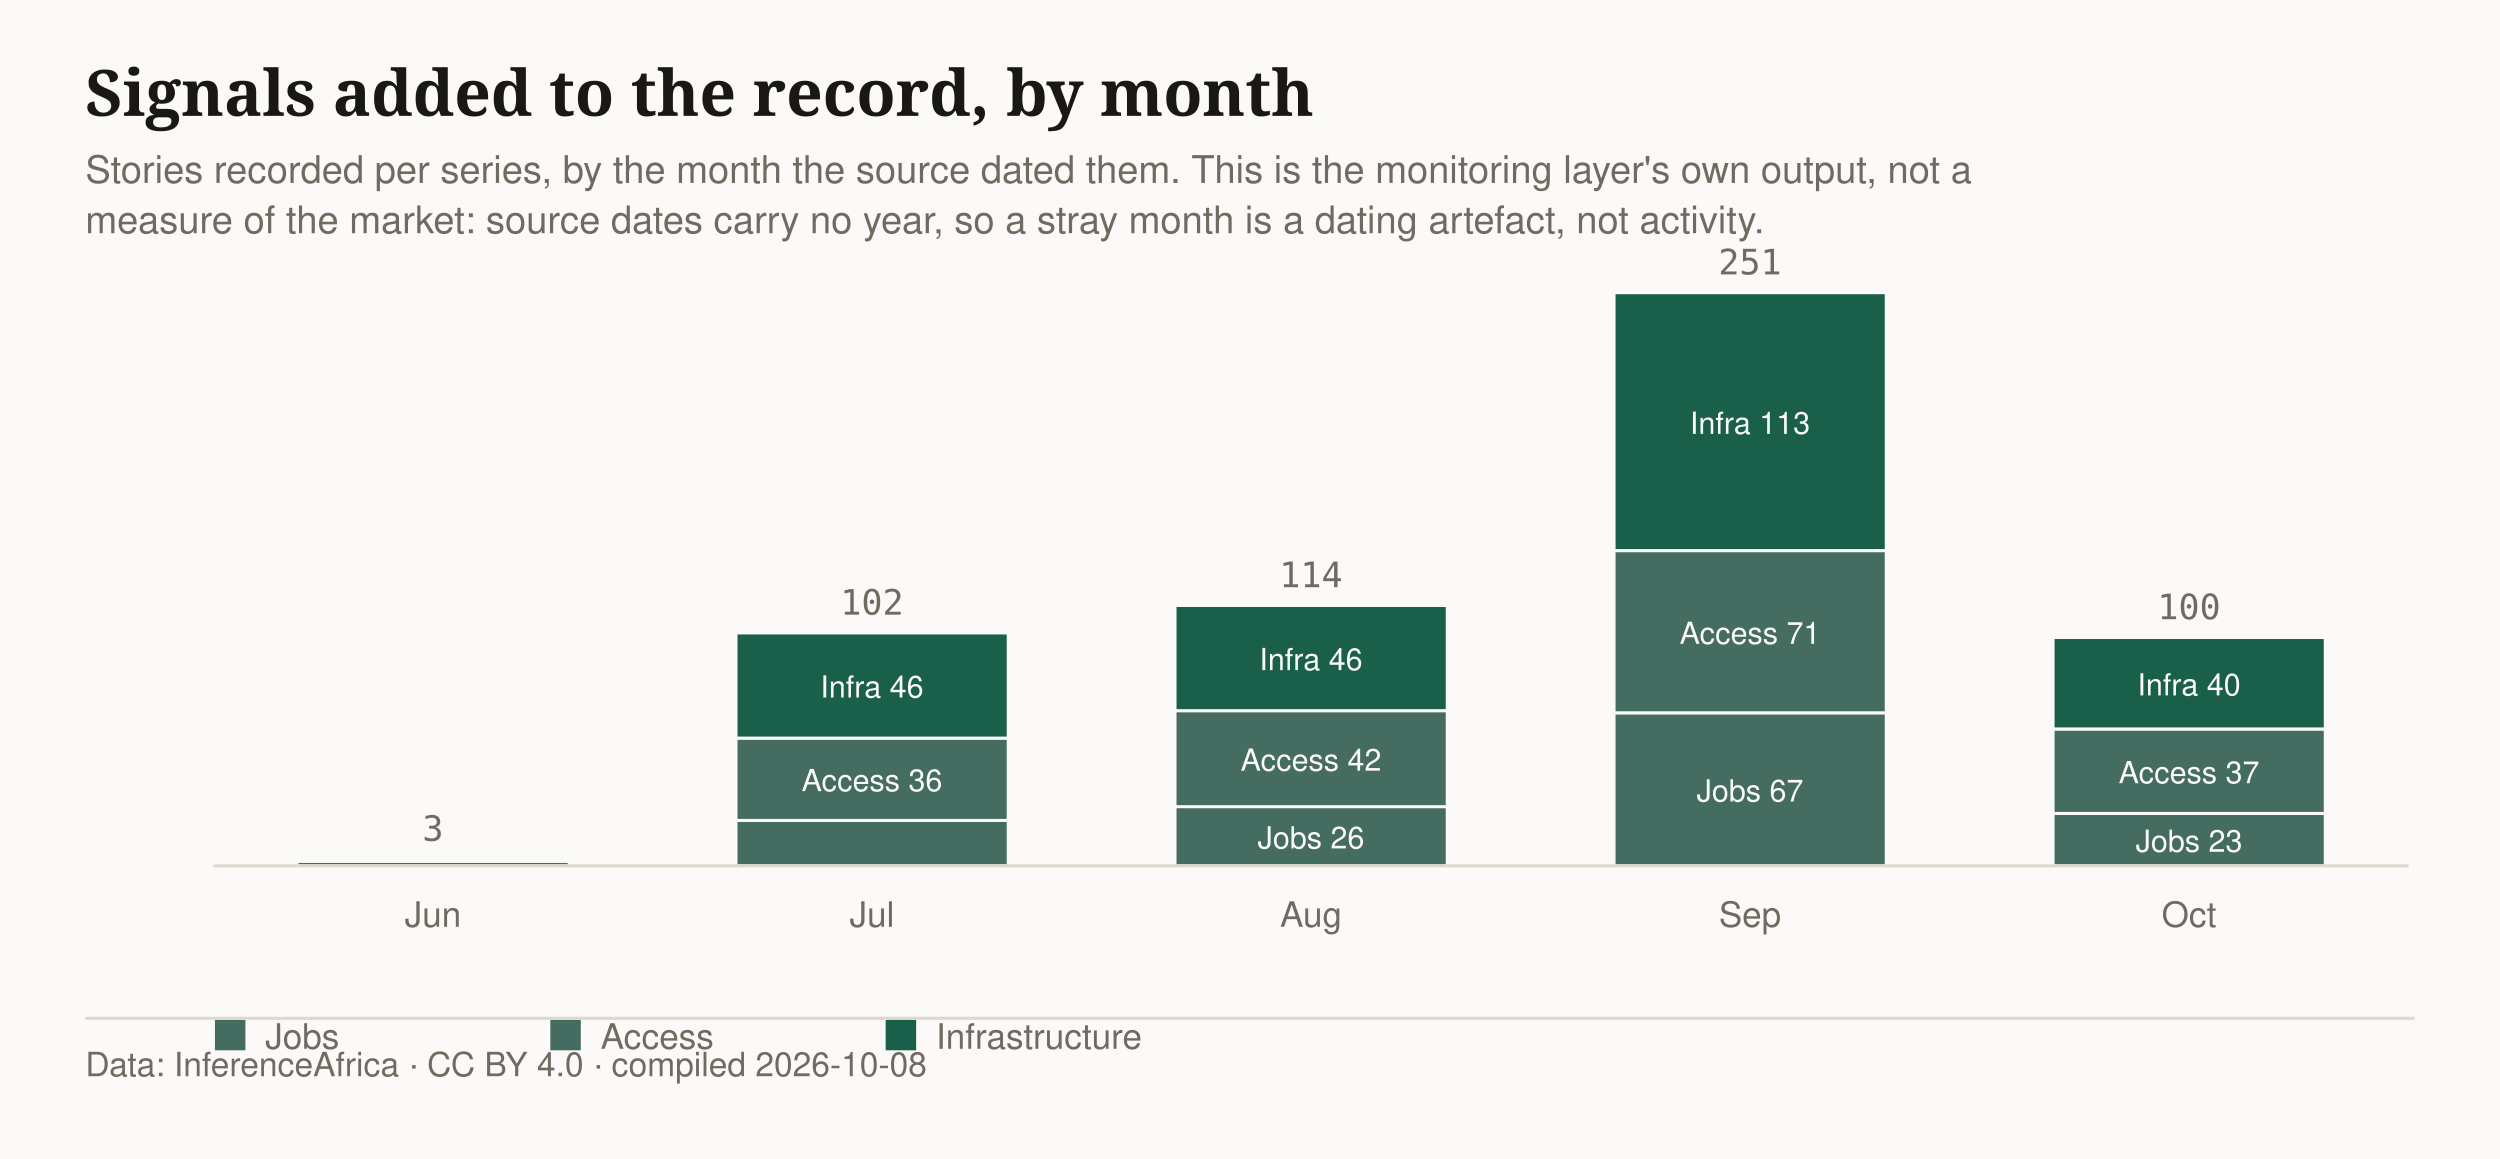
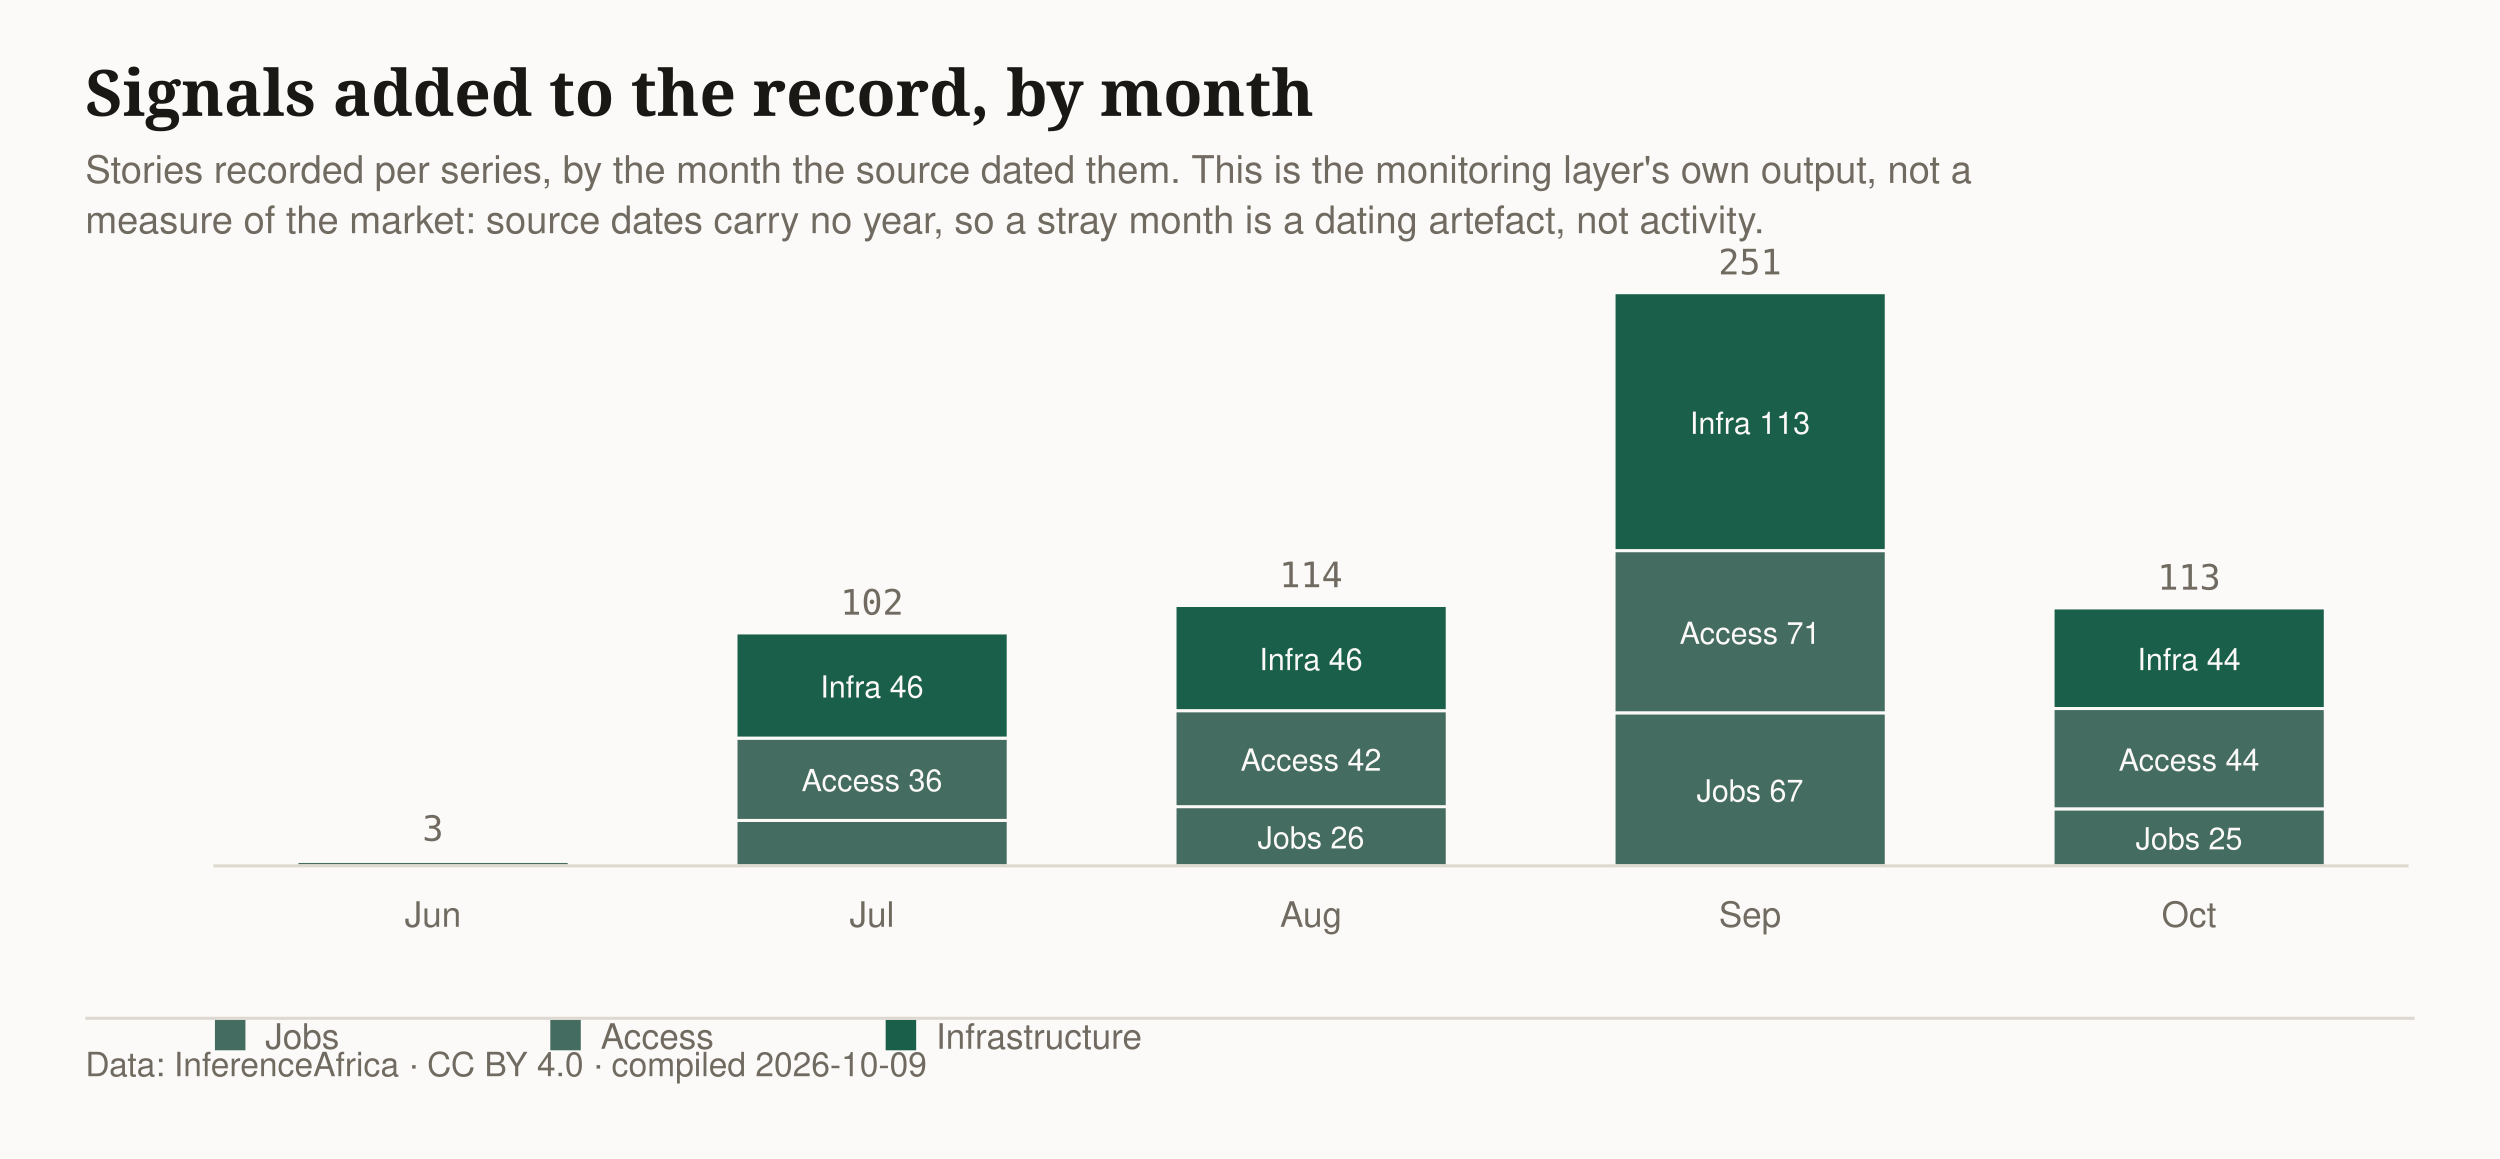
- <svg xmlns="http://www.w3.org/2000/svg" viewBox="0 0 820 380" width="820" height="380" role="img" aria-label="Signals added to the record by month and series: Jun 3, Jul 102, Aug 114, Sep 251, Oct 100. This measures the monitoring layer, not the market.">
+ <svg xmlns="http://www.w3.org/2000/svg" viewBox="0 0 820 380" width="820" height="380" role="img" aria-label="Signals added to the record by month and series: Jun 3, Jul 102, Aug 114, Sep 251, Oct 113. This measures the monitoring layer, not the market.">
  <defs>
    <pattern id="status-proposal" width="6" height="6" patternUnits="userSpaceOnUse">
      <path d="M0 6L6 0" stroke="#756342" stroke-width="1" />
    </pattern>
  </defs>
  <rect width="820" height="380" fill="#fbfaf8" />
  <text x="28" y="38" font-family="'Source Serif 4',Georgia,serif" font-size="21" font-weight="600" fill="#1a1815" style="font-variant-numeric:tabular-nums lining-nums">Signals added to the record, by month</text>
  <text x="28" y="60.0" font-family="IBM Plex Sans,-apple-system,'Segoe UI',Helvetica,Arial,sans-serif" font-size="12.5" fill="#706a61" style="font-variant-numeric:tabular-nums lining-nums">Stories recorded per series, by the month the source dated them. This is the monitoring layer's own output, not a</text>
  <text x="28" y="76.5" font-family="IBM Plex Sans,-apple-system,'Segoe UI',Helvetica,Arial,sans-serif" font-size="12.5" fill="#706a61" style="font-variant-numeric:tabular-nums lining-nums">measure of the market: source dates carry no year, so a stray month is a dating artefact, not activity.</text>
  <rect x="97.4" y="282.5" width="89.3" height="1.5" fill="#456c60" data-status="measured" stroke="#fbfaf8" stroke-width="1" />
  <rect x="97.4" y="281.8" width="89.3" height="0.7" fill="#1a5f4a" data-status="measured" stroke="#fbfaf8" stroke-width="1" />
  <text x="142.0" y="275.8" text-anchor="middle" font-family="'IBM Plex Mono',Consolas,monospace" font-size="11.5" fill="#706a61" style="font-variant-numeric:tabular-nums lining-nums">3</text>
  <text x="142.0" y="304" text-anchor="middle" font-family="IBM Plex Sans,-apple-system,'Segoe UI',Helvetica,Arial,sans-serif" font-size="11.5" fill="#706a61" style="font-variant-numeric:tabular-nums lining-nums">Jun</text>
  <rect x="241.4" y="269.0" width="89.3" height="15.0" fill="#456c60" data-status="measured" stroke="#fbfaf8" stroke-width="1" />
  <rect x="241.4" y="242.1" width="89.3" height="27.0" fill="#456c60" data-status="measured" stroke="#fbfaf8" stroke-width="1" />
  <text x="286.0" y="259.5" text-anchor="middle" font-family="IBM Plex Sans,-apple-system,'Segoe UI',Helvetica,Arial,sans-serif" font-size="10" fill="#fbfaf8" style="font-variant-numeric:tabular-nums lining-nums">Access 36</text>
  <rect x="241.4" y="207.6" width="89.3" height="34.5" fill="#1a5f4a" data-status="measured" stroke="#fbfaf8" stroke-width="1" />
  <text x="286.0" y="228.8" text-anchor="middle" font-family="IBM Plex Sans,-apple-system,'Segoe UI',Helvetica,Arial,sans-serif" font-size="10" fill="#fbfaf8" style="font-variant-numeric:tabular-nums lining-nums">Infra 46</text>
  <text x="286.0" y="201.6" text-anchor="middle" font-family="'IBM Plex Mono',Consolas,monospace" font-size="11.5" fill="#706a61" style="font-variant-numeric:tabular-nums lining-nums">102</text>
  <text x="286.0" y="304" text-anchor="middle" font-family="IBM Plex Sans,-apple-system,'Segoe UI',Helvetica,Arial,sans-serif" font-size="11.5" fill="#706a61" style="font-variant-numeric:tabular-nums lining-nums">Jul</text>
  <rect x="385.4" y="264.5" width="89.3" height="19.5" fill="#456c60" data-status="measured" stroke="#fbfaf8" stroke-width="1" />
  <text x="430.0" y="278.3" text-anchor="middle" font-family="IBM Plex Sans,-apple-system,'Segoe UI',Helvetica,Arial,sans-serif" font-size="10" fill="#fbfaf8" style="font-variant-numeric:tabular-nums lining-nums">Jobs 26</text>
  <rect x="385.4" y="233.1" width="89.3" height="31.5" fill="#456c60" data-status="measured" stroke="#fbfaf8" stroke-width="1" />
  <text x="430.0" y="252.8" text-anchor="middle" font-family="IBM Plex Sans,-apple-system,'Segoe UI',Helvetica,Arial,sans-serif" font-size="10" fill="#fbfaf8" style="font-variant-numeric:tabular-nums lining-nums">Access 42</text>
  <rect x="385.4" y="198.6" width="89.3" height="34.5" fill="#1a5f4a" data-status="measured" stroke="#fbfaf8" stroke-width="1" />
  <text x="430.0" y="219.8" text-anchor="middle" font-family="IBM Plex Sans,-apple-system,'Segoe UI',Helvetica,Arial,sans-serif" font-size="10" fill="#fbfaf8" style="font-variant-numeric:tabular-nums lining-nums">Infra 46</text>
  <text x="430.0" y="192.6" text-anchor="middle" font-family="'IBM Plex Mono',Consolas,monospace" font-size="11.5" fill="#706a61" style="font-variant-numeric:tabular-nums lining-nums">114</text>
  <text x="430.0" y="304" text-anchor="middle" font-family="IBM Plex Sans,-apple-system,'Segoe UI',Helvetica,Arial,sans-serif" font-size="11.5" fill="#706a61" style="font-variant-numeric:tabular-nums lining-nums">Aug</text>
  <rect x="529.4" y="233.8" width="89.3" height="50.2" fill="#456c60" data-status="measured" stroke="#fbfaf8" stroke-width="1" />
  <text x="574.0" y="262.9" text-anchor="middle" font-family="IBM Plex Sans,-apple-system,'Segoe UI',Helvetica,Arial,sans-serif" font-size="10" fill="#fbfaf8" style="font-variant-numeric:tabular-nums lining-nums">Jobs 67</text>
  <rect x="529.4" y="180.6" width="89.3" height="53.2" fill="#456c60" data-status="measured" stroke="#fbfaf8" stroke-width="1" />
  <text x="574.0" y="211.2" text-anchor="middle" font-family="IBM Plex Sans,-apple-system,'Segoe UI',Helvetica,Arial,sans-serif" font-size="10" fill="#fbfaf8" style="font-variant-numeric:tabular-nums lining-nums">Access 71</text>
  <rect x="529.4" y="96.0" width="89.3" height="84.6" fill="#1a5f4a" data-status="measured" stroke="#fbfaf8" stroke-width="1" />
  <text x="574.0" y="142.3" text-anchor="middle" font-family="IBM Plex Sans,-apple-system,'Segoe UI',Helvetica,Arial,sans-serif" font-size="10" fill="#fbfaf8" style="font-variant-numeric:tabular-nums lining-nums">Infra 113</text>
  <text x="574.0" y="90.0" text-anchor="middle" font-family="'IBM Plex Mono',Consolas,monospace" font-size="11.5" fill="#706a61" style="font-variant-numeric:tabular-nums lining-nums">251</text>
  <text x="574.0" y="304" text-anchor="middle" font-family="IBM Plex Sans,-apple-system,'Segoe UI',Helvetica,Arial,sans-serif" font-size="11.5" fill="#706a61" style="font-variant-numeric:tabular-nums lining-nums">Sep</text>
-   <rect x="673.4" y="266.8" width="89.3" height="17.2" fill="#456c60" data-status="measured" stroke="#fbfaf8" stroke-width="1" />
-   <text x="718.0" y="279.4" text-anchor="middle" font-family="IBM Plex Sans,-apple-system,'Segoe UI',Helvetica,Arial,sans-serif" font-size="10" fill="#fbfaf8" style="font-variant-numeric:tabular-nums lining-nums">Jobs 23</text>
-   <rect x="673.4" y="239.1" width="89.3" height="27.7" fill="#456c60" data-status="measured" stroke="#fbfaf8" stroke-width="1" />
-   <text x="718.0" y="256.9" text-anchor="middle" font-family="IBM Plex Sans,-apple-system,'Segoe UI',Helvetica,Arial,sans-serif" font-size="10" fill="#fbfaf8" style="font-variant-numeric:tabular-nums lining-nums">Access 37</text>
-   <rect x="673.4" y="209.1" width="89.3" height="30.0" fill="#1a5f4a" data-status="measured" stroke="#fbfaf8" stroke-width="1" />
-   <text x="718.0" y="228.1" text-anchor="middle" font-family="IBM Plex Sans,-apple-system,'Segoe UI',Helvetica,Arial,sans-serif" font-size="10" fill="#fbfaf8" style="font-variant-numeric:tabular-nums lining-nums">Infra 40</text>
-   <text x="718.0" y="203.1" text-anchor="middle" font-family="'IBM Plex Mono',Consolas,monospace" font-size="11.5" fill="#706a61" style="font-variant-numeric:tabular-nums lining-nums">100</text>
+   <rect x="673.4" y="265.3" width="89.3" height="18.7" fill="#456c60" data-status="measured" stroke="#fbfaf8" stroke-width="1" />
+   <text x="718.0" y="278.6" text-anchor="middle" font-family="IBM Plex Sans,-apple-system,'Segoe UI',Helvetica,Arial,sans-serif" font-size="10" fill="#fbfaf8" style="font-variant-numeric:tabular-nums lining-nums">Jobs 25</text>
+   <rect x="673.4" y="232.3" width="89.3" height="33.0" fill="#456c60" data-status="measured" stroke="#fbfaf8" stroke-width="1" />
+   <text x="718.0" y="252.8" text-anchor="middle" font-family="IBM Plex Sans,-apple-system,'Segoe UI',Helvetica,Arial,sans-serif" font-size="10" fill="#fbfaf8" style="font-variant-numeric:tabular-nums lining-nums">Access 44</text>
+   <rect x="673.4" y="199.4" width="89.3" height="33.0" fill="#1a5f4a" data-status="measured" stroke="#fbfaf8" stroke-width="1" />
+   <text x="718.0" y="219.8" text-anchor="middle" font-family="IBM Plex Sans,-apple-system,'Segoe UI',Helvetica,Arial,sans-serif" font-size="10" fill="#fbfaf8" style="font-variant-numeric:tabular-nums lining-nums">Infra 44</text>
+   <text x="718.0" y="193.4" text-anchor="middle" font-family="'IBM Plex Mono',Consolas,monospace" font-size="11.5" fill="#706a61" style="font-variant-numeric:tabular-nums lining-nums">113</text>
  <text x="718.0" y="304" text-anchor="middle" font-family="IBM Plex Sans,-apple-system,'Segoe UI',Helvetica,Arial,sans-serif" font-size="11.5" fill="#706a61" style="font-variant-numeric:tabular-nums lining-nums">Oct</text>
  <line x1="70" y1="284" x2="790" y2="284" stroke="#ddd8d0" />
  <rect x="70" y="334" width="11" height="11" fill="#456c60" data-status="measured" stroke="#fbfaf8" stroke-width="1" />
  <text x="87" y="344" font-family="IBM Plex Sans,-apple-system,'Segoe UI',Helvetica,Arial,sans-serif" font-size="11.5" fill="#706a61" style="font-variant-numeric:tabular-nums lining-nums">Jobs</text>
  <rect x="180" y="334" width="11" height="11" fill="#456c60" data-status="measured" stroke="#fbfaf8" stroke-width="1" />
  <text x="197" y="344" font-family="IBM Plex Sans,-apple-system,'Segoe UI',Helvetica,Arial,sans-serif" font-size="11.5" fill="#706a61" style="font-variant-numeric:tabular-nums lining-nums">Access</text>
  <rect x="290" y="334" width="11" height="11" fill="#1a5f4a" data-status="measured" stroke="#fbfaf8" stroke-width="1" />
  <text x="307" y="344" font-family="IBM Plex Sans,-apple-system,'Segoe UI',Helvetica,Arial,sans-serif" font-size="11.5" fill="#706a61" style="font-variant-numeric:tabular-nums lining-nums">Infrastructure</text>
  <line x1="28" y1="334" x2="792" y2="334" stroke="#ddd8d0" />
-   <text x="28" y="353" font-family="IBM Plex Sans,-apple-system,'Segoe UI',Helvetica,Arial,sans-serif" font-size="11" fill="#706a61" style="font-variant-numeric:tabular-nums lining-nums">Data: InferenceAfrica · CC BY 4.0 · compiled 2026-10-08</text>
+   <text x="28" y="353" font-family="IBM Plex Sans,-apple-system,'Segoe UI',Helvetica,Arial,sans-serif" font-size="11" fill="#706a61" style="font-variant-numeric:tabular-nums lining-nums">Data: InferenceAfrica · CC BY 4.0 · compiled 2026-10-09</text>
</svg>
